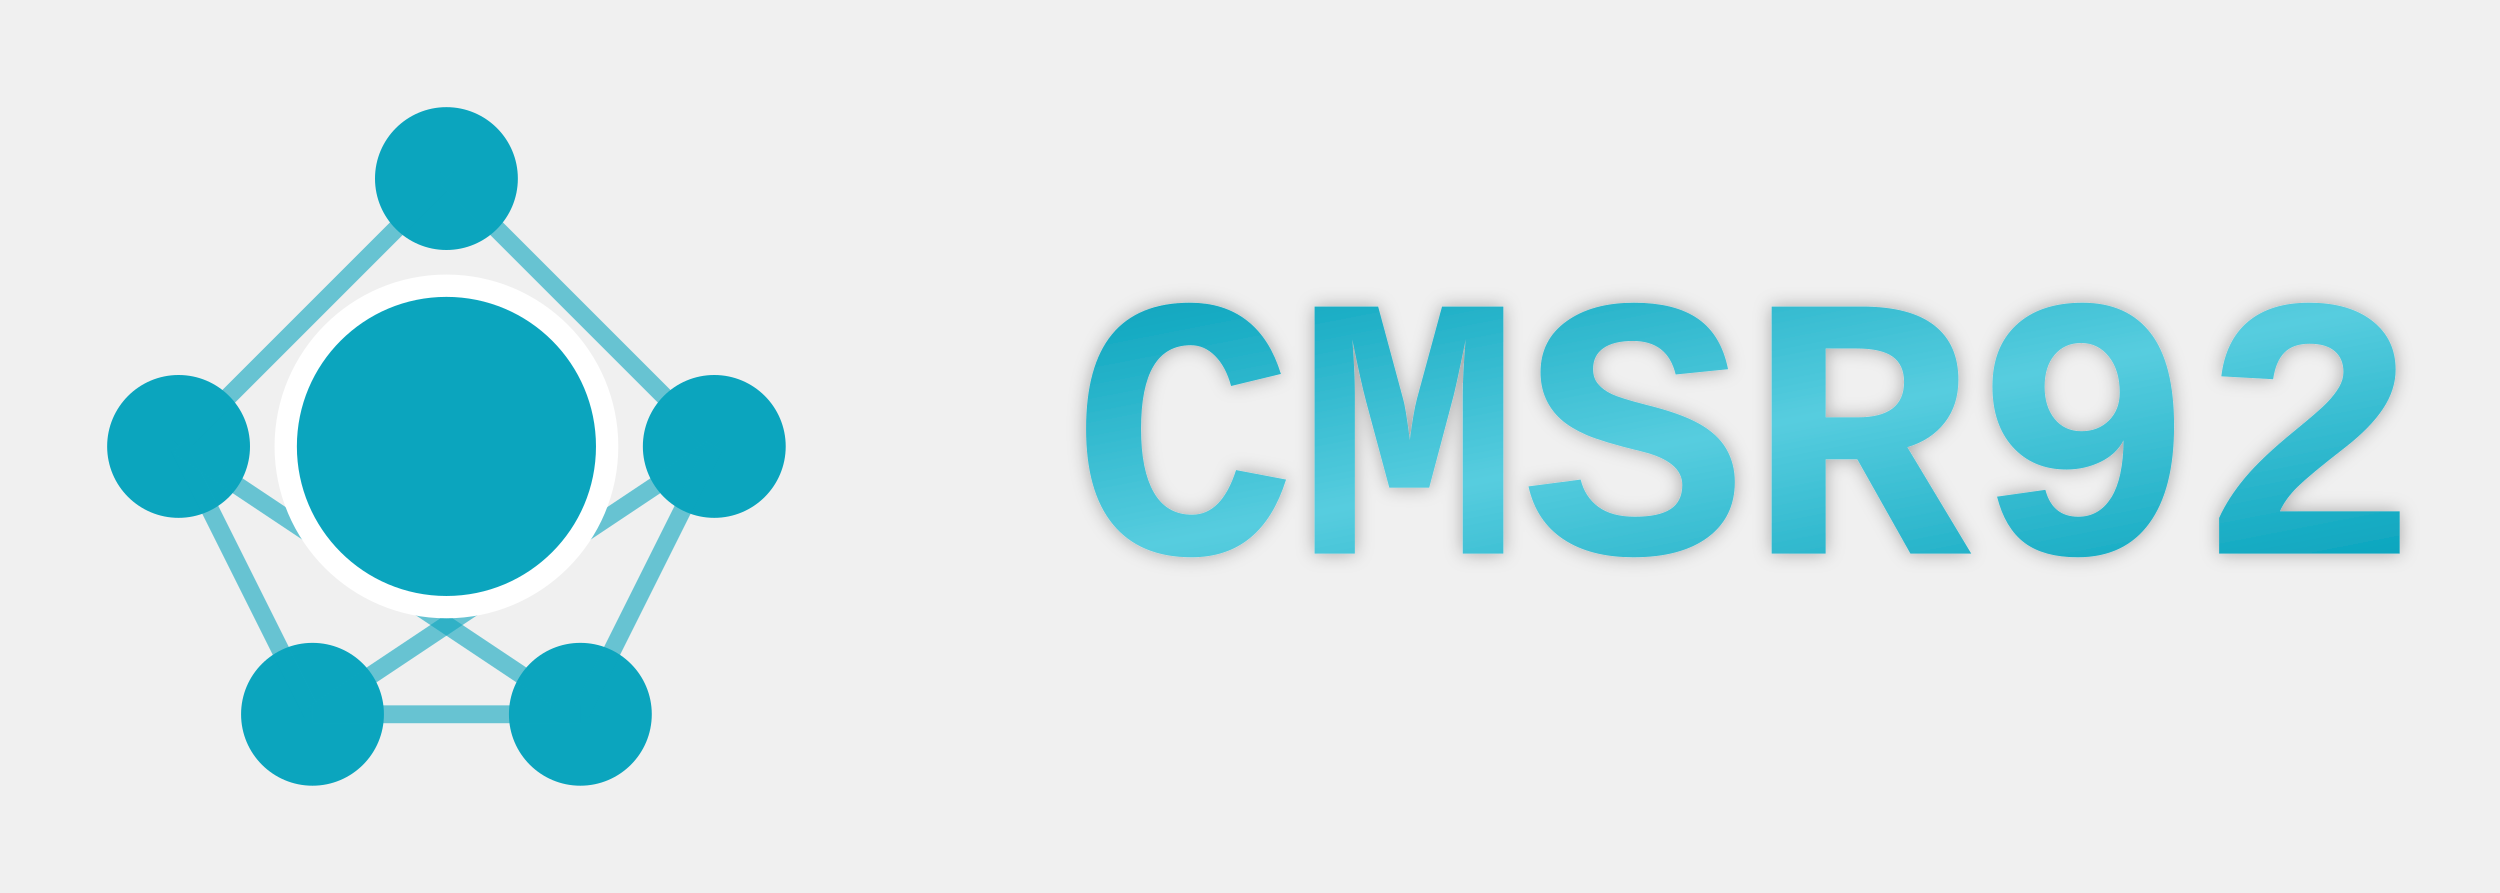
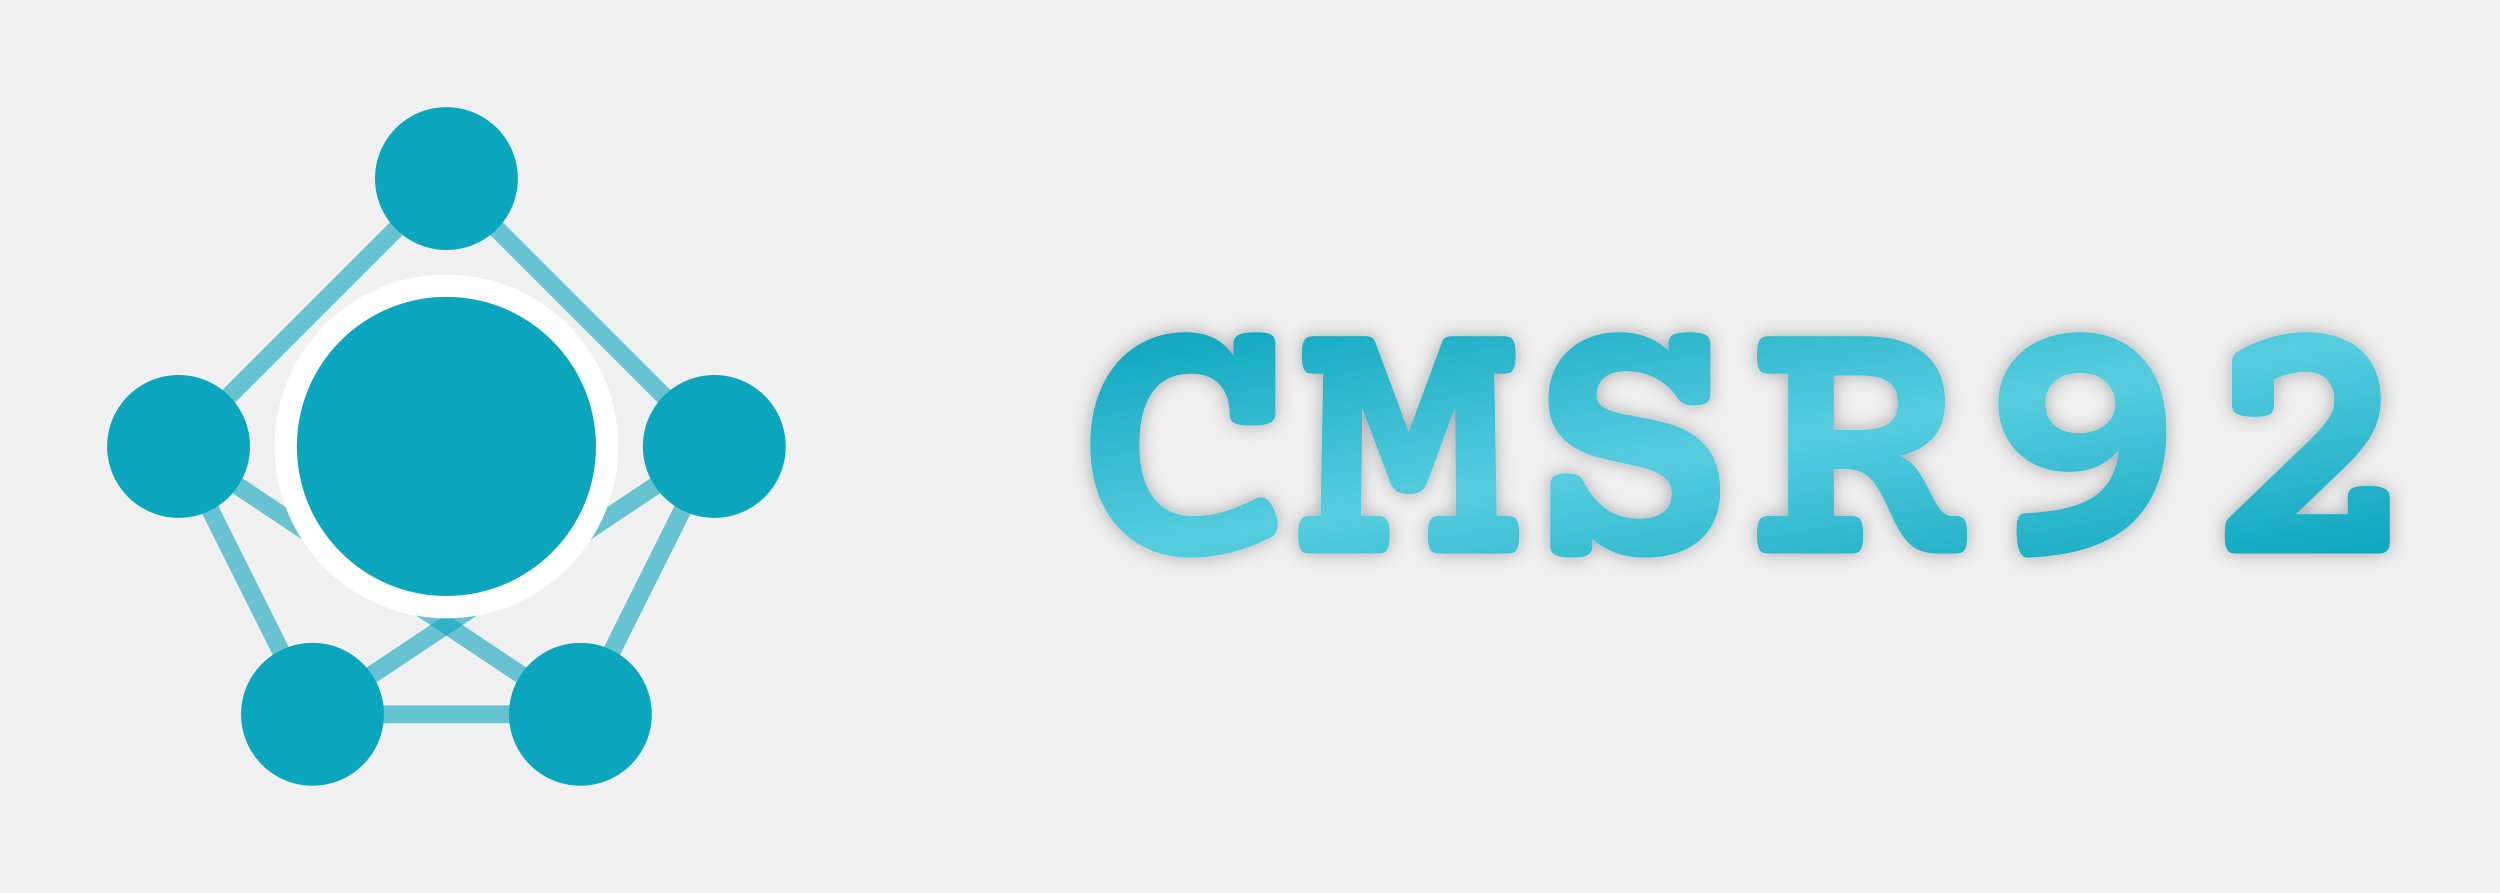
<svg xmlns="http://www.w3.org/2000/svg" width="560" height="200" viewBox="0 0 560 200" fill="none">
  <defs>
    <linearGradient id="textGradient" x1="0%" y1="0%" x2="100%" y2="100%">
      <stop offset="0%" style="stop-color: #0CA5BE; stop-opacity: 1" />
      <stop offset="50%" style="stop-color: #57CDDF; stop-opacity: 1" />
      <stop offset="100%" style="stop-color: #0BA5BE; stop-opacity: 1" />
    </linearGradient>
    <filter id="textShadow" x="-50%" y="-50%" width="200%" height="200%">
      <feDropShadow dx="0" dy="0" stdDeviation="2" flood-color="#000000" flood-opacity="0.3" />
    </filter>
  </defs>
  <circle cx="100" cy="40" r="16" fill="#0BA5BE" />
  <circle cx="40" cy="100" r="16" fill="#0BA5BE" />
  <circle cx="160" cy="100" r="16" fill="#0BA5BE" />
  <circle cx="70" cy="160" r="16" fill="#0BA5BE" />
  <circle cx="130" cy="160" r="16" fill="#0BA5BE" />
  <line x1="100" y1="40" x2="40" y2="100" stroke="#0BA5BE" stroke-width="4" opacity="0.6" />
  <line x1="100" y1="40" x2="160" y2="100" stroke="#0BA5BE" stroke-width="4" opacity="0.6" />
  <line x1="40" y1="100" x2="70" y2="160" stroke="#0BA5BE" stroke-width="4" opacity="0.6" />
  <line x1="40" y1="100" x2="130" y2="160" stroke="#0BA5BE" stroke-width="4" opacity="0.6" />
  <line x1="160" y1="100" x2="70" y2="160" stroke="#0BA5BE" stroke-width="4" opacity="0.6" />
  <line x1="160" y1="100" x2="130" y2="160" stroke="#0BA5BE" stroke-width="4" opacity="0.6" />
  <line x1="70" y1="160" x2="130" y2="160" stroke="#0BA5BE" stroke-width="4" opacity="0.6" />
  <circle cx="100" cy="70" r="8" fill="white" opacity="0.8" />
  <circle cx="70" cy="100" r="8" fill="white" opacity="0.8" />
  <circle cx="130" cy="100" r="8" fill="white" opacity="0.8" />
  <circle cx="100" cy="130" r="8" fill="white" opacity="0.8" />
  <circle cx="100" cy="100" r="36" fill="#0BA5BE" stroke="white" stroke-width="5" />
-   <text x="240" y="124" font-family="'Courier New', FreeMono, Courier, monospace" font-size="84" font-weight="bold" fill="url(#textGradient)" text-anchor="start" filter="url(#textShadow)">CMSR92</text>
+   <path d="M285.69 77V92.75Q285.69 94.14 284.44 94.74Q283.19 95.33 280.28 95.33Q278.35 95.33 277.3 95.06Q276.26 94.8 275.85 94.26Q275.44 93.73 275.44 92.75Q275.44 88.64 273.2 86.18Q270.97 83.72 266.82 83.72Q261.12 83.72 258.17 87.82Q255.22 91.93 255.22 99.64Q255.22 107.27 258.35 111.43Q261.49 115.59 267.23 115.59Q270.8 115.59 274.08 114.63Q277.37 113.66 281.22 111.7Q281.88 111.37 282.45 111.37Q284.38 111.37 285.65 114.77Q286.22 116.33 286.22 117.56Q286.22 119.65 284.34 120.55Q275.56 124.9 266.82 124.9Q260.1 124.9 254.97 121.83Q249.84 118.75 247.03 113.03Q244.22 107.31 244.22 99.64Q244.22 92.01 246.97 86.29Q249.72 80.56 254.58 77.49Q259.44 74.41 265.59 74.41Q272.77 74.41 276.26 79.58V77Q276.26 75.6 277.45 75.01Q278.64 74.41 281.26 74.41Q283.8 74.41 284.75 74.99Q285.69 75.56 285.69 77ZM339.5 79.54Q339.5 81.26 339.24 82.16Q338.97 83.07 338.44 83.39Q337.9 83.72 336.92 83.72H334.71L335.28 115.59H337.74Q338.72 115.59 339.26 115.94Q339.79 116.29 340.06 117.19Q340.32 118.09 340.32 119.82Q340.32 121.54 340.06 122.44Q339.79 123.34 339.26 123.67Q338.72 124 337.74 124H322.4Q321.42 124 320.88 123.67Q320.35 123.34 320.08 122.44Q319.82 121.54 319.82 119.82Q319.82 118.09 320.08 117.19Q320.35 116.29 320.88 115.94Q321.42 115.59 322.4 115.59H326.17L325.93 91.31L319.73 108.04Q319.2 109.48 318.26 110.08Q317.31 110.67 315.59 110.67Q313.83 110.67 312.88 110.08Q311.94 109.48 311.37 108.04L305.13 91.43L304.89 115.59H308.7Q309.69 115.59 310.22 115.94Q310.75 116.29 311.02 117.19Q311.29 118.09 311.29 119.82Q311.29 121.54 311.02 122.44Q310.75 123.34 310.22 123.67Q309.69 124 308.7 124H293.36Q292.38 124 291.84 123.67Q291.31 123.34 291.04 122.44Q290.78 121.54 290.78 119.82Q290.78 118.09 291.04 117.19Q291.31 116.29 291.84 115.94Q292.38 115.59 293.36 115.59H295.78L296.4 83.72H294.18Q293.2 83.72 292.66 83.39Q292.13 83.07 291.86 82.16Q291.6 81.26 291.6 79.54Q291.6 77.82 291.86 76.91Q292.13 76.01 292.66 75.66Q293.2 75.31 294.18 75.31H305.83Q306.69 75.31 307.25 75.6Q307.8 75.89 308.04 76.59L315.55 96.72L323.02 76.59Q323.26 75.89 323.82 75.6Q324.37 75.31 325.23 75.31H336.92Q337.9 75.31 338.44 75.66Q338.97 76.01 339.24 76.91Q339.5 77.82 339.5 79.54ZM383.14 77V88.23Q383.14 89.63 382.26 90.22Q381.38 90.82 379.37 90.82Q378.02 90.82 377.24 90.49Q376.46 90.16 376.01 89.51Q374.08 86.47 371.04 84.81Q368.01 83.15 364.03 83.15Q361.04 83.15 359.33 84.67Q357.63 86.18 357.63 88.6Q357.63 89.79 358.37 90.55Q359.11 91.31 360.5 91.88Q362.31 92.58 366.7 93.32Q370.96 94.14 373.67 94.86Q376.38 95.58 378.76 97.05Q385.32 101.03 385.32 109.89Q385.32 114.4 383.41 117.77Q381.5 121.13 377.69 123.02Q373.88 124.9 368.3 124.9Q361.45 124.9 356.69 120.76V122.32Q356.69 123.71 355.68 124.31Q354.68 124.9 352.1 124.9Q349.47 124.9 348.36 124.31Q347.26 123.71 347.26 122.32V108.62Q347.26 107.22 348.14 106.63Q349.02 106.04 351.03 106.04Q352.46 106.04 353.31 106.4Q354.15 106.77 354.6 107.68Q356.81 111.9 359.89 114.03Q362.96 116.17 367.07 116.17Q370.68 116.17 372.56 114.69Q374.45 113.21 374.45 110.59Q374.45 108.95 373.61 107.82Q372.77 106.69 371.17 105.91Q369.86 105.26 368.28 104.85Q366.7 104.44 363.62 103.78Q360.09 103.04 357.8 102.43Q355.5 101.81 353.49 100.74Q350.37 99.1 348.61 96.38Q346.85 93.65 346.85 89.3Q346.85 84.95 348.86 81.57Q350.87 78.19 354.5 76.3Q358.12 74.41 362.8 74.41Q366.08 74.41 368.87 75.48Q371.66 76.54 373.71 78.51V77Q373.71 75.6 374.72 75.01Q375.72 74.41 378.3 74.41Q380.93 74.41 382.04 75.01Q383.14 75.6 383.14 77ZM435.69 90.2Q435.69 99.68 425.51 102.14Q427.73 103 429.04 104.68Q429.9 105.79 430.62 107Q431.34 108.21 432.28 110.05Q433.27 112.02 433.8 112.88Q434.62 114.24 435.44 114.92Q436.26 115.59 437.29 115.59H438.06Q439.05 115.59 439.58 115.94Q440.12 116.29 440.38 117.19Q440.65 118.09 440.65 119.82Q440.65 121.54 440.38 122.44Q440.12 123.34 439.58 123.67Q439.05 124 438.06 124H434.09Q430.85 124 428.84 122.69Q426.83 121.38 425.14 118.3Q424.32 116.86 423.18 114.36Q422.36 112.47 421.62 111.1Q420.88 109.73 419.98 108.41Q418.71 106.65 417.15 105.87Q415.59 105.09 413.41 105.09H410.79V115.59H414.77Q415.75 115.59 416.29 115.94Q416.82 116.29 417.08 117.19Q417.35 118.09 417.35 119.82Q417.35 121.54 417.08 122.44Q416.82 123.34 416.29 123.67Q415.75 124 414.77 124H396.15Q395.16 124 394.63 123.67Q394.1 123.34 393.83 122.44Q393.56 121.54 393.56 119.82Q393.56 118.09 393.83 117.19Q394.1 116.29 394.63 115.94Q395.16 115.59 396.15 115.59H400.54V83.72H396.15Q395.16 83.72 394.63 83.39Q394.1 83.07 393.83 82.16Q393.56 81.26 393.56 79.54Q393.56 77.82 393.83 76.91Q394.1 76.01 394.63 75.66Q395.16 75.31 396.15 75.31H417.76Q426.42 75.31 431.05 79.13Q435.69 82.94 435.69 90.2ZM410.79 96.27H416.9Q421.08 96.27 423.09 94.78Q425.1 93.28 425.1 90.2Q425.1 87.13 423.09 85.63Q421.08 84.13 416.9 84.13H410.79ZM481.75 82.53Q483.43 85.04 484.35 88.6Q485.27 92.17 485.27 96.31Q485.27 109.69 477.75 116.99Q470.22 124.29 454.22 124.9Q453.16 124.94 452.56 123.88Q451.97 122.81 451.76 120.51Q451.68 119.82 451.68 118.67Q451.68 115.1 453.36 114.98Q460.83 114.61 465.24 113.07Q469.65 111.53 471.82 108.62Q473.99 105.71 474.61 100.91Q472.39 103.37 469.65 104.54Q466.9 105.71 463.33 105.71Q458.78 105.71 455.21 103.76Q451.64 101.81 449.63 98.32Q447.62 94.84 447.62 90.33Q447.62 85.73 449.98 82.1Q452.34 78.47 456.52 76.44Q460.71 74.41 465.96 74.41Q471.12 74.41 475.1 76.5Q479.08 78.6 481.75 82.53ZM458.2 90.29Q458.2 93.44 460.19 95.23Q462.18 97.01 465.67 97.01Q468.05 97.01 469.89 96.19Q471.74 95.37 472.76 93.89Q473.79 92.42 473.79 90.53Q473.79 88.64 472.87 87.04Q471.94 85.45 470.16 84.5Q468.38 83.56 466 83.56Q462.47 83.56 460.34 85.38Q458.2 87.21 458.2 90.29ZM533.3 89.38Q533.3 93.53 531.44 97.01Q529.57 100.5 525.51 104.39L514.31 115.18H525.88V111.41Q525.88 109.97 526.82 109.4Q527.77 108.82 530.31 108.82Q532.93 108.82 534.12 109.42Q535.31 110.01 535.31 111.41V121.33Q535.31 122.73 534.7 123.36Q534.08 124 532.65 124H500.9Q499.92 124 499.38 123.65Q498.85 123.3 498.58 122.4Q498.32 121.5 498.32 119.78Q498.32 118.13 498.52 117.31Q498.73 116.49 499.3 115.96L516.9 99.02Q520.3 95.74 521.59 93.73Q522.88 91.72 522.88 89.59Q522.88 86.76 521.24 85.04Q519.6 83.31 516.49 83.31Q512.92 83.31 509.39 85.04V90.78Q509.39 92.21 508.45 92.79Q507.5 93.36 504.96 93.36Q502.34 93.36 501.15 92.77Q499.96 92.17 499.96 90.78V81.06Q499.96 79.38 501.72 78.43Q505.37 76.42 509.14 75.42Q512.92 74.41 516.45 74.41Q521.82 74.41 525.61 76.28Q529.41 78.14 531.35 81.51Q533.3 84.87 533.3 89.38Z" fill="url(#textGradient)" filter="url(#textShadow)" />
</svg>
